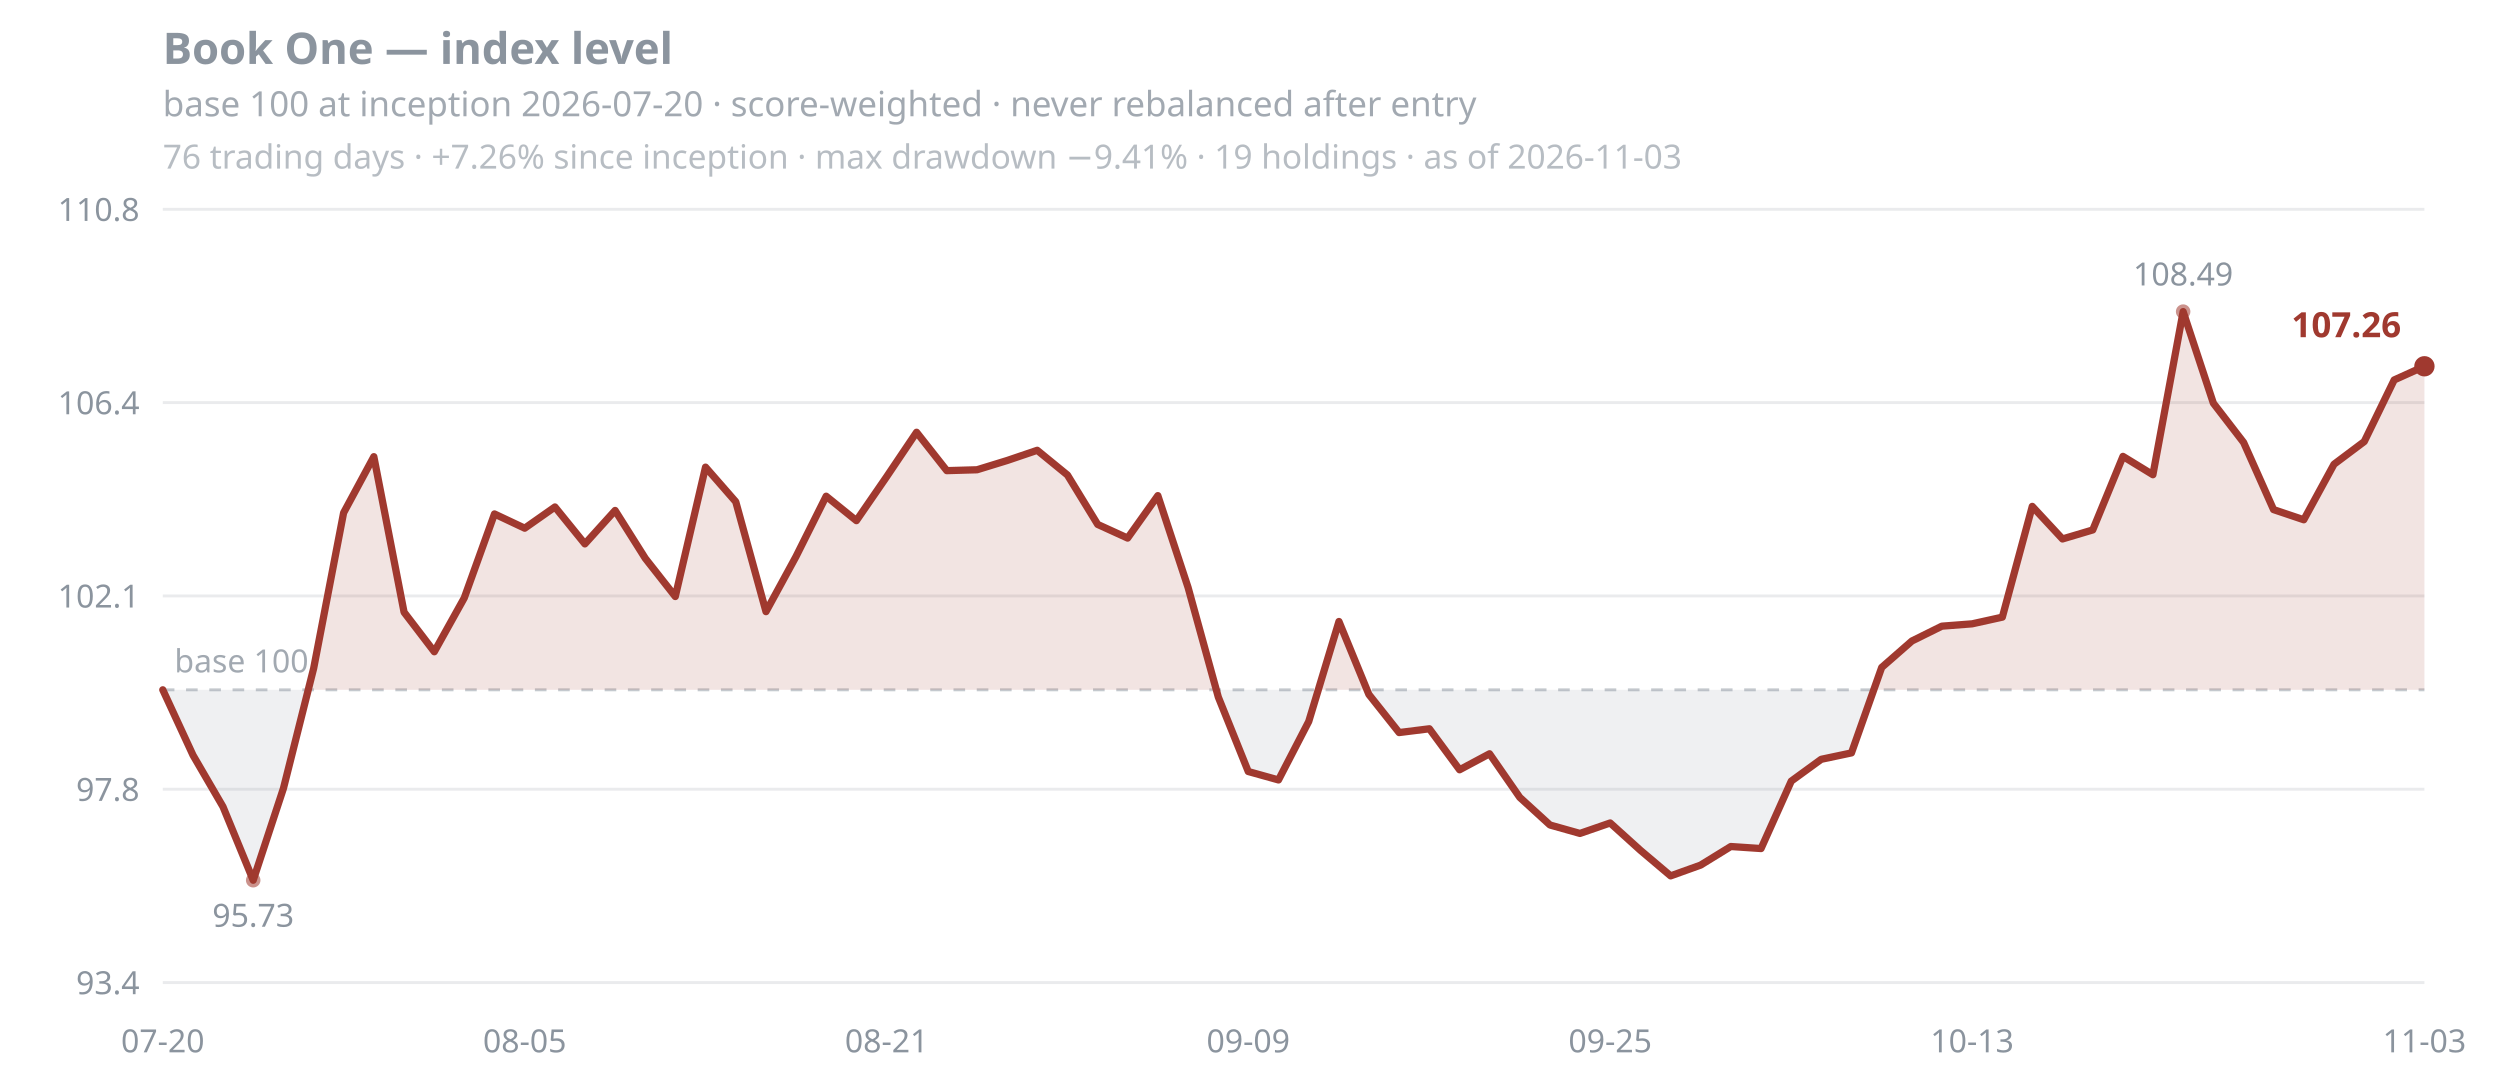
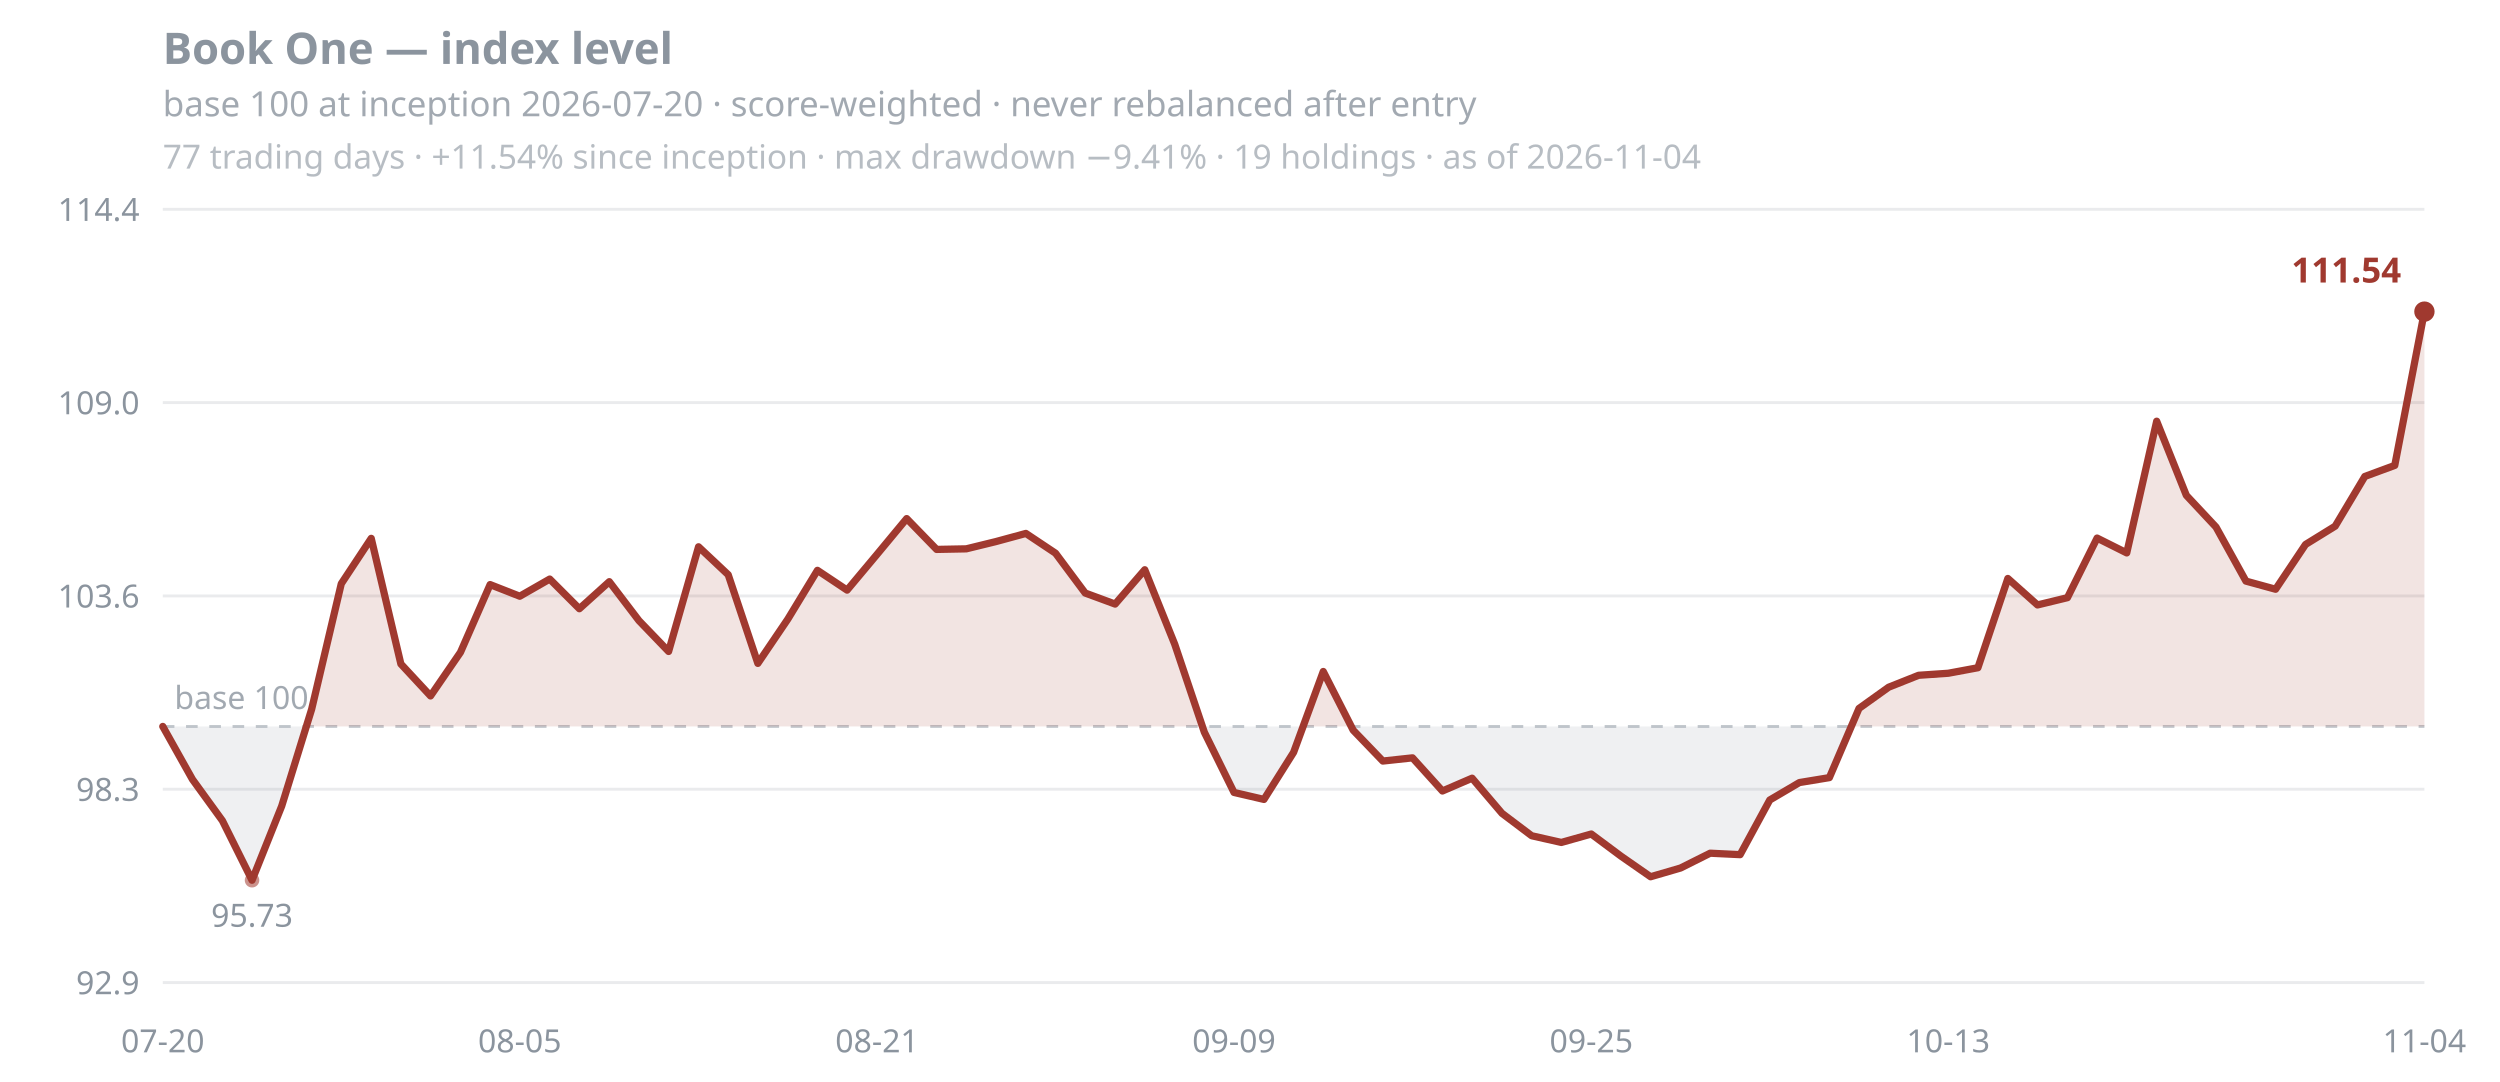
<svg xmlns="http://www.w3.org/2000/svg" viewBox="0 0 860 372" font-family="ui-sans-serif,system-ui,sans-serif">
  <text x="56" y="22" font-size="15" font-weight="600" fill="#8b949e">Book One — index level</text>
  <text x="56" y="40" font-size="12" fill="#8b949e" opacity="0.8">base 100 at inception 2026-07-20 · score-weighted · never rebalanced after entry</text>
-   <text x="56" y="58" font-size="11.5" fill="#8b949e" opacity="0.62">76 trading days · +7.26% since inception · max drawdown −9.41% · 19 holdings · as of 2026-11-03</text>
+   <text x="56" y="58" font-size="11.5" fill="#8b949e" opacity="0.62">77 trading days · +11.54% since inception · max drawdown −9.41% · 19 holdings · as of 2026-11-04</text>
  <line x1="56" y1="338.0" x2="834" y2="338.0" stroke="#8b949e" stroke-opacity="0.18" />
-   <text x="48" y="342.0" font-size="11" fill="#8b949e" text-anchor="end">93.4</text>
+   <text x="48" y="342.0" font-size="11" fill="#8b949e" text-anchor="end">92.9</text>
  <line x1="56" y1="271.5" x2="834" y2="271.5" stroke="#8b949e" stroke-opacity="0.18" />
-   <text x="48" y="275.5" font-size="11" fill="#8b949e" text-anchor="end">97.8</text>
+   <text x="48" y="275.5" font-size="11" fill="#8b949e" text-anchor="end">98.3</text>
  <line x1="56" y1="205.0" x2="834" y2="205.0" stroke="#8b949e" stroke-opacity="0.18" />
-   <text x="48" y="209.0" font-size="11" fill="#8b949e" text-anchor="end">102.1</text>
+   <text x="48" y="209.0" font-size="11" fill="#8b949e" text-anchor="end">103.6</text>
  <line x1="56" y1="138.5" x2="834" y2="138.5" stroke="#8b949e" stroke-opacity="0.18" />
-   <text x="48" y="142.5" font-size="11" fill="#8b949e" text-anchor="end">106.4</text>
+   <text x="48" y="142.5" font-size="11" fill="#8b949e" text-anchor="end">109.0</text>
  <line x1="56" y1="72.0" x2="834" y2="72.0" stroke="#8b949e" stroke-opacity="0.18" />
-   <text x="48" y="76.0" font-size="11" fill="#8b949e" text-anchor="end">110.8</text>
-   <line x1="56" y1="237.3" x2="834" y2="237.3" stroke="#8b949e" stroke-opacity="0.5" stroke-dasharray="4 4" />
-   <text x="60" y="231.3" font-size="11" fill="#8b949e" text-anchor="start" opacity="0.8">base 100</text>
+   <text x="48" y="76.0" font-size="11" fill="#8b949e" text-anchor="end">114.4</text>
+   <line x1="56" y1="249.9" x2="834" y2="249.9" stroke="#8b949e" stroke-opacity="0.5" stroke-dasharray="4 4" />
+   <text x="60" y="243.9" font-size="11" fill="#8b949e" text-anchor="start" opacity="0.8">base 100</text>
  <text x="56.0" y="362" font-size="11" fill="#8b949e" text-anchor="middle">07-20</text>
-   <text x="180.5" y="362" font-size="11" fill="#8b949e" text-anchor="middle">08-05</text>
-   <text x="305.0" y="362" font-size="11" fill="#8b949e" text-anchor="middle">08-21</text>
-   <text x="429.4" y="362" font-size="11" fill="#8b949e" text-anchor="middle">09-09</text>
-   <text x="553.9" y="362" font-size="11" fill="#8b949e" text-anchor="middle">09-25</text>
-   <text x="678.4" y="362" font-size="11" fill="#8b949e" text-anchor="middle">10-13</text>
-   <text x="834.0" y="362" font-size="11" fill="#8b949e" text-anchor="middle">11-03</text>
+   <text x="178.8" y="362" font-size="11" fill="#8b949e" text-anchor="middle">08-05</text>
+   <text x="301.7" y="362" font-size="11" fill="#8b949e" text-anchor="middle">08-21</text>
+   <text x="424.5" y="362" font-size="11" fill="#8b949e" text-anchor="middle">09-09</text>
+   <text x="547.4" y="362" font-size="11" fill="#8b949e" text-anchor="middle">09-25</text>
+   <text x="670.2" y="362" font-size="11" fill="#8b949e" text-anchor="middle">10-13</text>
+   <text x="834.0" y="362" font-size="11" fill="#8b949e" text-anchor="middle">11-04</text>
  <defs>
    <clipPath id="above">
-       <rect x="56" y="72" width="778" height="165.3" />
+       <rect x="56" y="72" width="778" height="177.9" />
    </clipPath>
    <clipPath id="below">
-       <rect x="56" y="237.3" width="778" height="100.7" />
+       <rect x="56" y="249.9" width="778" height="88.1" />
    </clipPath>
  </defs>
-   <polygon points="56.0,237.3 56.0,237.3 66.4,259.8 76.7,277.5 87.1,302.8 97.5,271.2 107.9,229.9 118.2,176.4 128.6,157.1 139.0,210.6 149.4,224.2 159.7,205.7 170.1,176.8 180.5,181.7 190.9,174.4 201.2,187.1 211.6,175.6 222.0,192.1 232.3,205.2 242.7,160.7 253.1,172.6 263.5,210.4 273.8,191.5 284.2,170.7 294.6,179.1 305.0,164.0 315.3,148.7 325.7,161.9 336.1,161.6 346.5,158.4 356.8,154.9 367.2,163.4 377.6,180.4 387.9,185.1 398.3,170.5 408.7,202.1 419.1,239.8 429.4,265.4 439.8,268.3 450.2,248.2 460.6,213.8 470.9,238.9 481.3,252.0 491.7,250.7 502.1,264.8 512.4,259.3 522.8,274.3 533.2,283.8 543.5,286.7 553.9,283.1 564.3,292.5 574.7,301.3 585.0,297.6 595.4,291.2 605.8,291.9 616.2,268.7 626.5,261.2 636.9,259.0 647.3,229.6 657.7,220.5 668.0,215.4 678.4,214.6 688.8,212.3 699.1,174.2 709.5,185.4 719.9,182.3 730.3,157.0 740.6,163.3 751.0,107.2 761.4,138.7 771.8,152.2 782.1,175.3 792.5,178.8 802.9,159.7 813.3,151.9 823.6,130.7 834.0,126.0 834.0,237.3" fill="#a0392f" fill-opacity="0.14" clip-path="url(#above)" />
-   <polygon points="56.0,237.3 56.0,237.3 66.4,259.8 76.7,277.5 87.1,302.8 97.5,271.2 107.9,229.9 118.2,176.4 128.6,157.1 139.0,210.6 149.4,224.2 159.7,205.7 170.1,176.8 180.5,181.7 190.9,174.4 201.2,187.1 211.6,175.6 222.0,192.1 232.3,205.2 242.7,160.7 253.1,172.6 263.5,210.4 273.8,191.5 284.2,170.7 294.6,179.1 305.0,164.0 315.3,148.7 325.7,161.9 336.1,161.6 346.5,158.4 356.8,154.9 367.2,163.4 377.6,180.4 387.9,185.1 398.3,170.5 408.7,202.1 419.1,239.8 429.4,265.4 439.8,268.3 450.2,248.2 460.6,213.8 470.9,238.9 481.3,252.0 491.7,250.7 502.1,264.8 512.4,259.3 522.8,274.3 533.2,283.8 543.5,286.7 553.9,283.1 564.3,292.5 574.7,301.3 585.0,297.6 595.4,291.2 605.8,291.9 616.2,268.7 626.5,261.2 636.9,259.0 647.3,229.6 657.7,220.5 668.0,215.4 678.4,214.6 688.8,212.3 699.1,174.2 709.5,185.4 719.9,182.3 730.3,157.0 740.6,163.3 751.0,107.2 761.4,138.7 771.8,152.2 782.1,175.3 792.5,178.8 802.9,159.7 813.3,151.9 823.6,130.7 834.0,126.0 834.0,237.3" fill="#8b949e" fill-opacity="0.14" clip-path="url(#below)" />
-   <polyline points="56.0,237.3 66.4,259.8 76.7,277.5 87.1,302.8 97.5,271.2 107.9,229.9 118.2,176.4 128.6,157.1 139.0,210.6 149.4,224.2 159.7,205.7 170.1,176.8 180.5,181.7 190.9,174.4 201.2,187.1 211.6,175.6 222.0,192.1 232.3,205.2 242.7,160.7 253.1,172.6 263.5,210.4 273.8,191.5 284.2,170.7 294.6,179.1 305.0,164.0 315.3,148.7 325.7,161.9 336.1,161.6 346.5,158.4 356.8,154.9 367.2,163.4 377.6,180.4 387.9,185.1 398.3,170.5 408.7,202.1 419.1,239.8 429.4,265.4 439.8,268.3 450.2,248.2 460.6,213.8 470.9,238.9 481.3,252.0 491.7,250.7 502.1,264.8 512.4,259.3 522.8,274.3 533.2,283.8 543.5,286.7 553.9,283.1 564.3,292.5 574.7,301.3 585.0,297.6 595.4,291.2 605.8,291.9 616.2,268.7 626.5,261.2 636.9,259.0 647.3,229.6 657.7,220.5 668.0,215.4 678.4,214.6 688.8,212.3 699.1,174.2 709.5,185.4 719.9,182.3 730.3,157.0 740.6,163.3 751.0,107.2 761.4,138.7 771.8,152.2 782.1,175.3 792.5,178.8 802.9,159.7 813.3,151.9 823.6,130.7 834.0,126.0" fill="none" stroke="#a0392f" stroke-width="2.5" stroke-linejoin="round" stroke-linecap="round" />
-   <circle cx="87.1" cy="302.8" r="2.5" fill="#a0392f" fill-opacity="0.55" />
-   <text x="87.1" y="318.8" font-size="11" fill="#8b949e" text-anchor="middle">95.73</text>
-   <circle cx="751.0" cy="107.2" r="2.5" fill="#a0392f" fill-opacity="0.55" />
-   <text x="751.0" y="98.2" font-size="11" fill="#8b949e" text-anchor="middle">108.49</text>
-   <circle cx="834.0" cy="126.0" r="3.5" fill="#a0392f" />
-   <text x="826.0" y="116.0" font-size="12" font-weight="600" fill="#a0392f" text-anchor="end">107.26</text>
+   <polygon points="56.0,249.9 56.0,249.9 66.2,268.1 76.5,282.3 86.7,302.8 96.9,277.3 107.2,244.0 117.4,200.8 127.7,185.2 137.9,228.4 148.1,239.4 158.4,224.4 168.6,201.1 178.8,205.1 189.1,199.2 199.3,209.4 209.6,200.1 219.8,213.5 230.0,224.1 240.3,188.1 250.5,197.7 260.7,228.2 271.0,213.0 281.2,196.2 291.4,203.0 301.7,190.7 311.9,178.4 322.2,189.0 332.4,188.8 342.6,186.3 352.9,183.5 363.1,190.3 373.3,204.0 383.6,207.8 393.8,196.0 404.1,221.6 414.3,251.9 424.5,272.6 434.8,275.0 445.0,258.8 455.2,231.0 465.5,251.2 475.7,261.8 485.9,260.7 496.2,272.1 506.4,267.7 516.7,279.8 526.9,287.5 537.1,289.8 547.4,286.9 557.6,294.5 567.8,301.6 578.1,298.6 588.3,293.5 598.6,294.0 608.8,275.2 619.0,269.2 629.3,267.5 639.5,243.7 649.7,236.4 660.0,232.3 670.2,231.6 680.4,229.7 690.7,199.0 700.9,208.1 711.2,205.6 721.4,185.1 731.6,190.2 741.9,144.9 752.1,170.4 762.3,181.3 772.6,199.9 782.8,202.7 793.1,187.3 803.3,181.0 813.5,163.9 823.8,160.1 834.0,107.2 834.0,249.9" fill="#a0392f" fill-opacity="0.14" clip-path="url(#above)" />
+   <polygon points="56.0,249.9 56.0,249.9 66.2,268.1 76.5,282.3 86.7,302.8 96.9,277.3 107.2,244.0 117.4,200.8 127.7,185.2 137.9,228.4 148.1,239.4 158.4,224.4 168.6,201.1 178.8,205.1 189.1,199.2 199.3,209.4 209.6,200.1 219.8,213.5 230.0,224.1 240.3,188.1 250.5,197.7 260.7,228.2 271.0,213.0 281.2,196.2 291.4,203.0 301.7,190.7 311.9,178.4 322.2,189.0 332.4,188.8 342.6,186.3 352.9,183.5 363.1,190.3 373.3,204.0 383.6,207.8 393.8,196.0 404.1,221.6 414.3,251.9 424.5,272.6 434.8,275.0 445.0,258.8 455.2,231.0 465.5,251.2 475.7,261.8 485.9,260.7 496.2,272.1 506.4,267.7 516.7,279.8 526.9,287.5 537.1,289.8 547.4,286.9 557.6,294.5 567.8,301.6 578.1,298.6 588.3,293.5 598.6,294.0 608.8,275.2 619.0,269.2 629.3,267.5 639.5,243.7 649.7,236.4 660.0,232.3 670.2,231.6 680.4,229.7 690.7,199.0 700.9,208.1 711.2,205.6 721.4,185.1 731.6,190.2 741.9,144.9 752.1,170.4 762.3,181.3 772.6,199.9 782.8,202.7 793.1,187.3 803.3,181.0 813.5,163.9 823.8,160.1 834.0,107.2 834.0,249.9" fill="#8b949e" fill-opacity="0.14" clip-path="url(#below)" />
+   <polyline points="56.0,249.9 66.2,268.1 76.5,282.3 86.7,302.8 96.9,277.3 107.2,244.0 117.4,200.8 127.7,185.2 137.9,228.4 148.1,239.4 158.4,224.4 168.6,201.1 178.8,205.1 189.1,199.2 199.3,209.4 209.6,200.1 219.8,213.5 230.0,224.1 240.3,188.1 250.5,197.7 260.7,228.2 271.0,213.0 281.2,196.2 291.4,203.0 301.7,190.7 311.9,178.4 322.2,189.0 332.4,188.8 342.6,186.3 352.9,183.5 363.1,190.3 373.3,204.0 383.6,207.8 393.8,196.0 404.1,221.6 414.3,251.9 424.5,272.6 434.8,275.0 445.0,258.8 455.2,231.0 465.5,251.2 475.7,261.8 485.9,260.7 496.2,272.1 506.4,267.7 516.7,279.8 526.9,287.5 537.1,289.8 547.4,286.9 557.6,294.5 567.8,301.6 578.1,298.6 588.3,293.5 598.6,294.0 608.8,275.2 619.0,269.2 629.3,267.5 639.5,243.7 649.7,236.4 660.0,232.3 670.2,231.6 680.4,229.7 690.7,199.0 700.9,208.1 711.2,205.6 721.4,185.1 731.6,190.2 741.9,144.9 752.1,170.4 762.3,181.3 772.6,199.9 782.8,202.7 793.1,187.3 803.3,181.0 813.5,163.9 823.8,160.1 834.0,107.2" fill="none" stroke="#a0392f" stroke-width="2.5" stroke-linejoin="round" stroke-linecap="round" />
+   <circle cx="86.7" cy="302.8" r="2.5" fill="#a0392f" fill-opacity="0.55" />
+   <text x="86.7" y="318.8" font-size="11" fill="#8b949e" text-anchor="middle">95.73</text>
+   <circle cx="834.0" cy="107.2" r="3.5" fill="#a0392f" />
+   <text x="826.0" y="97.2" font-size="12" font-weight="600" fill="#a0392f" text-anchor="end">111.54</text>
</svg>
